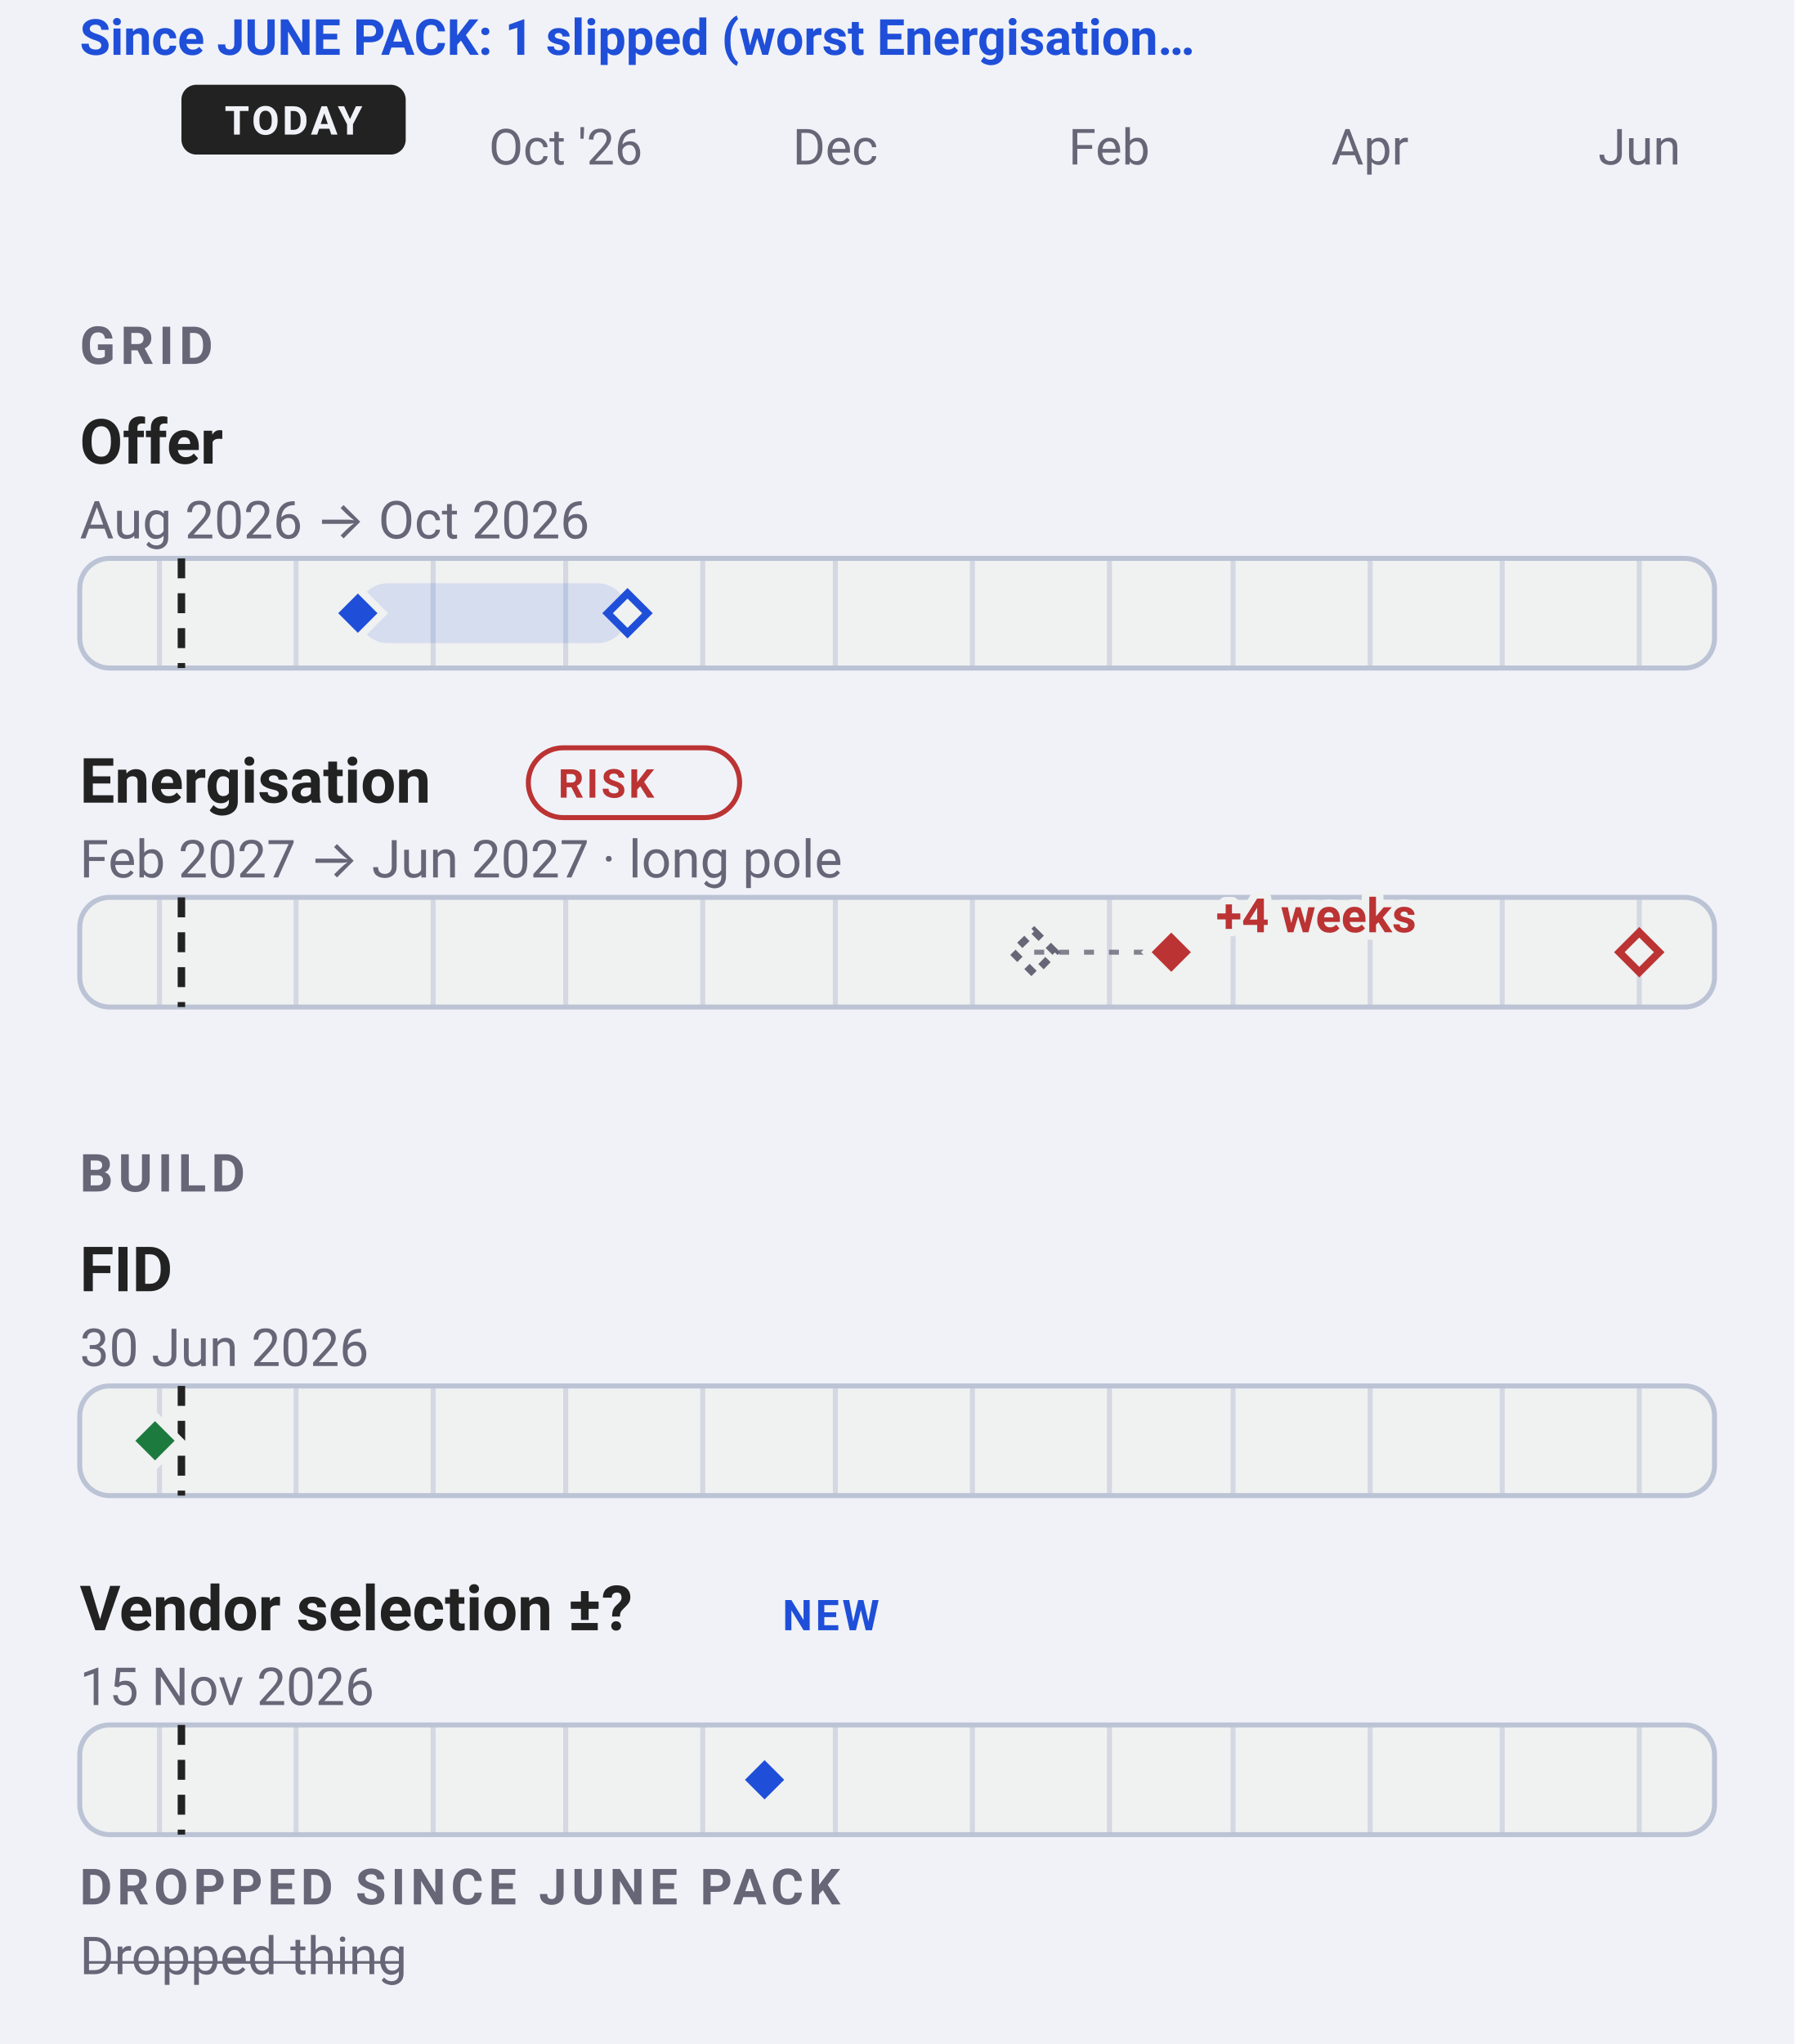
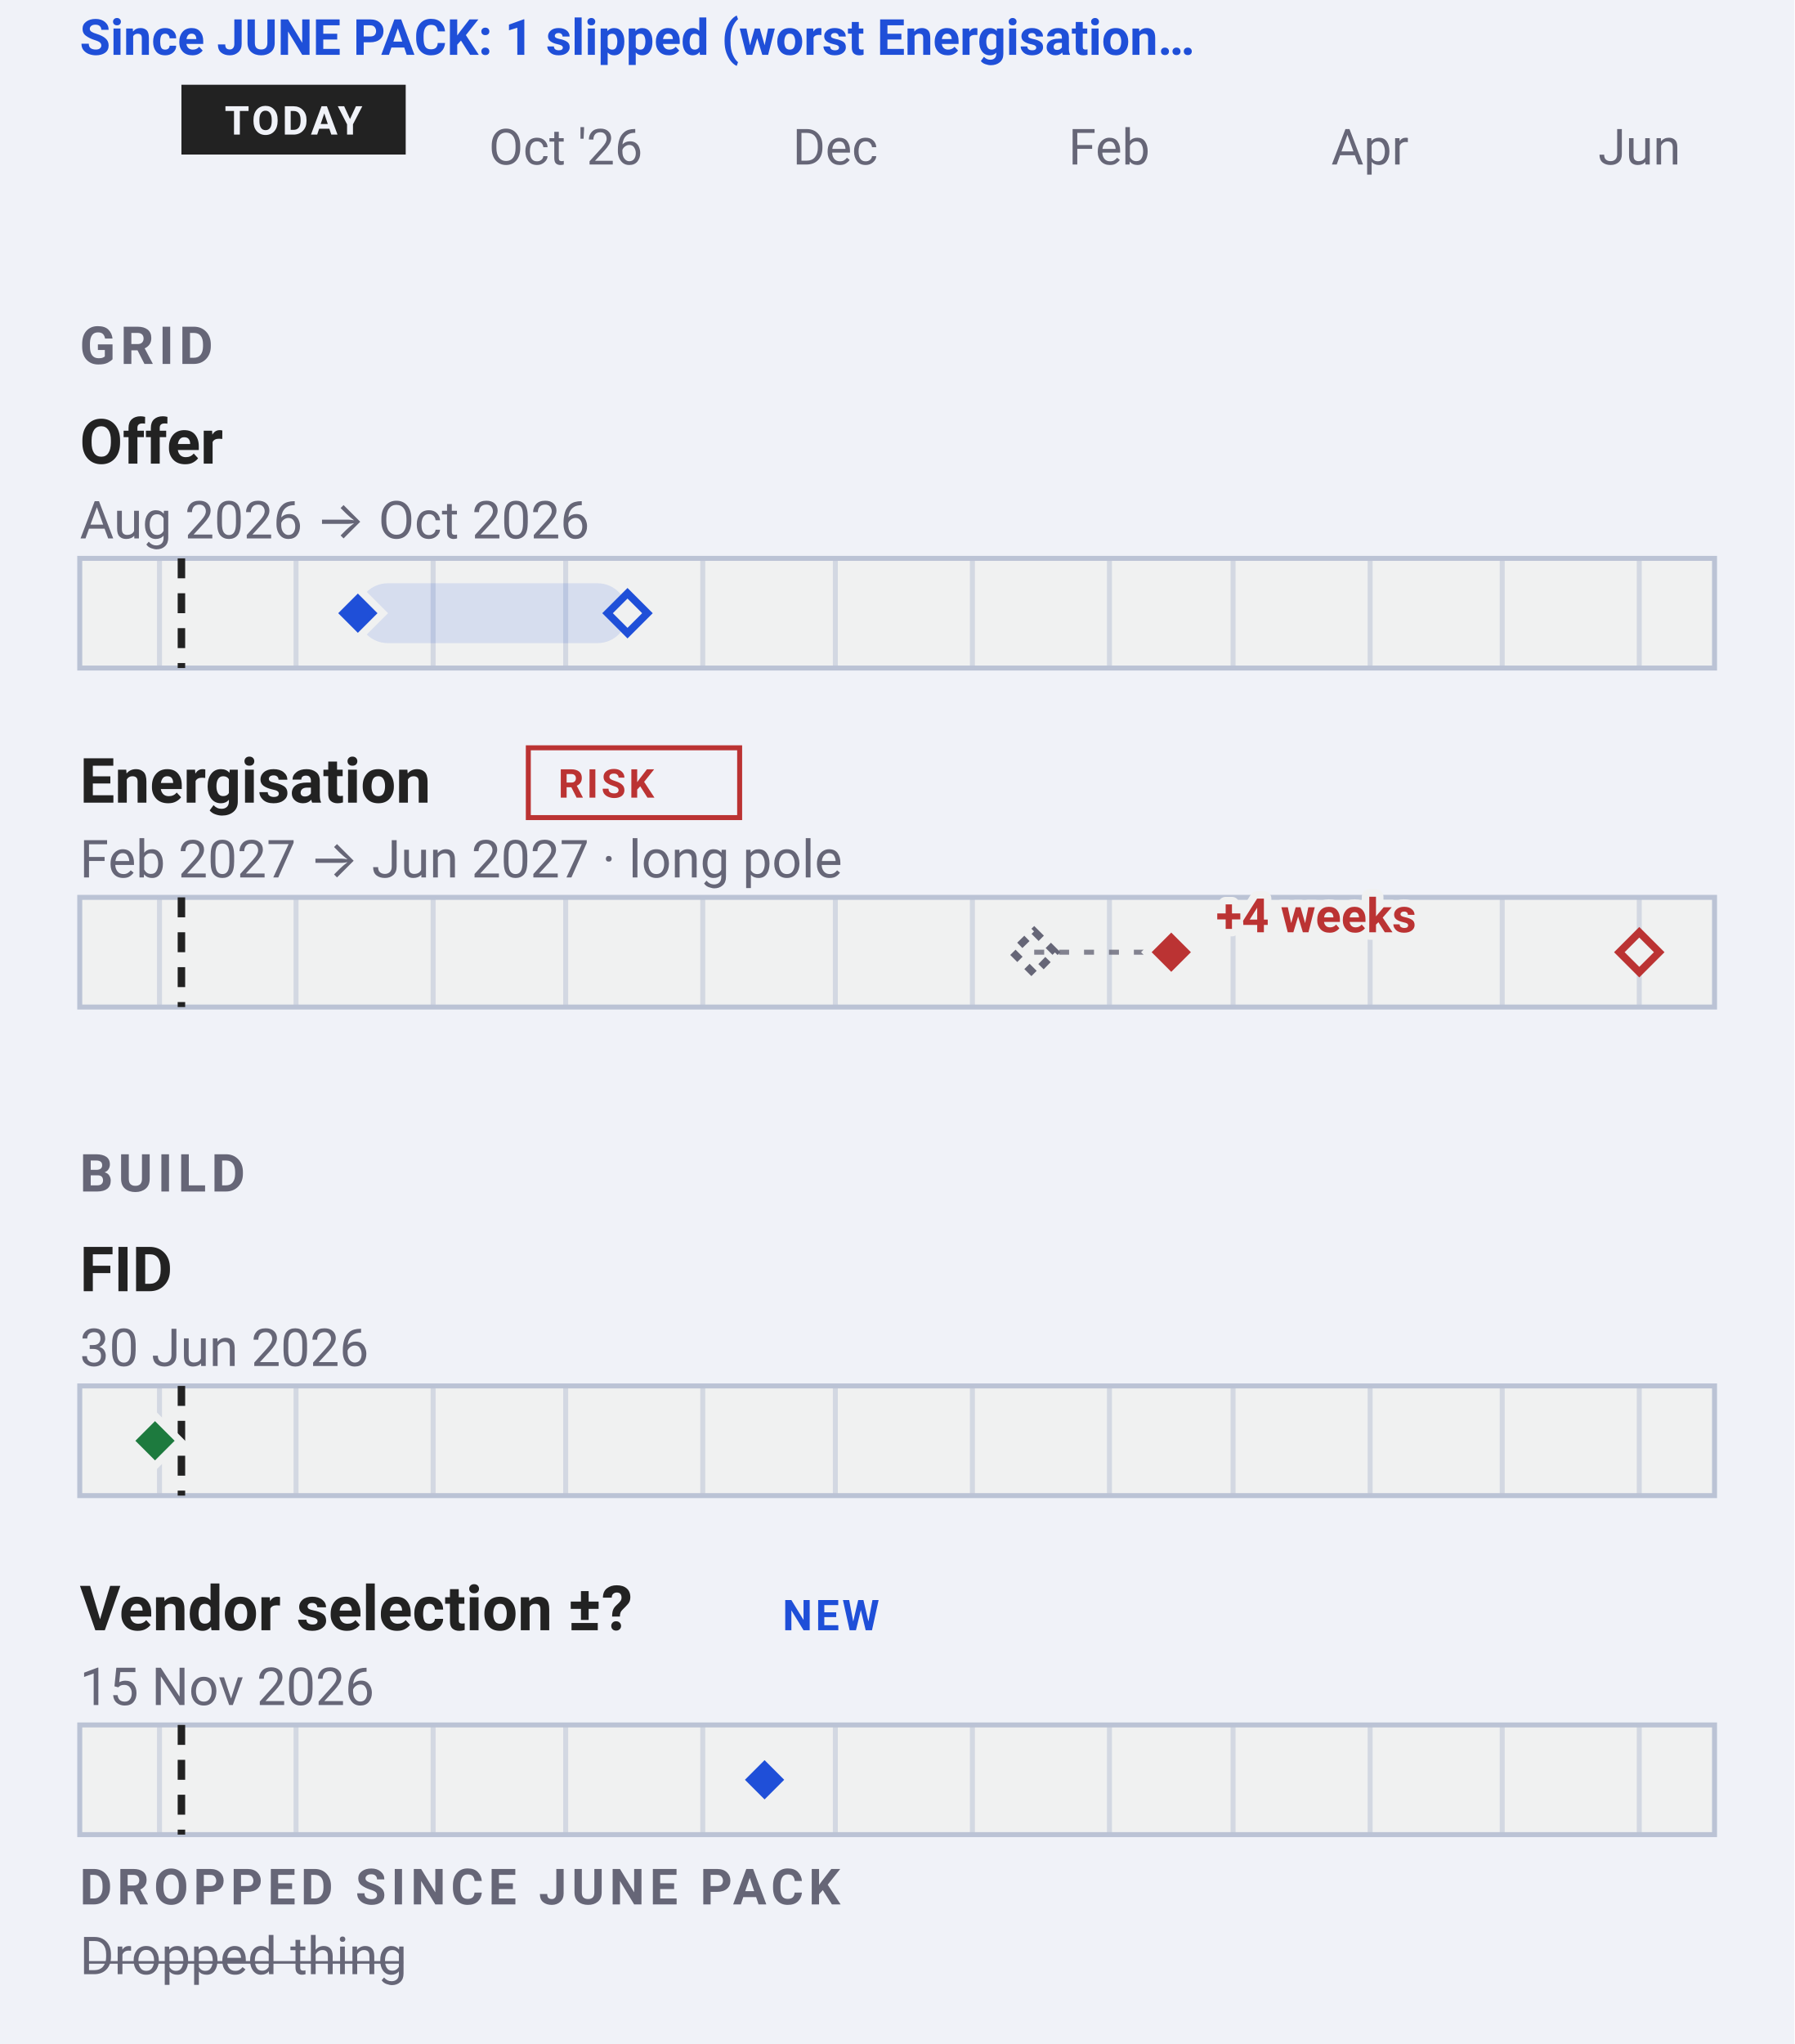
<svg xmlns="http://www.w3.org/2000/svg" data-narrow="" width="360" height="410" viewBox="0 0 360 410" font-family="-apple-system, BlinkMacSystemFont, 'Segoe UI', Roboto, sans-serif">
  <rect width="360" height="410" fill="#f0f2f8" />
  <text x="113.51" y="33" font-size="10" text-anchor="middle" fill="#667">Oct '26</text>
  <text x="167.59" y="33" font-size="10" text-anchor="middle" fill="#667">Dec</text>
  <text x="222.55" y="33" font-size="10" text-anchor="middle" fill="#667">Feb</text>
  <text x="274.85" y="33" font-size="10" text-anchor="middle" fill="#667">Apr</text>
  <text x="328.93" y="33" font-size="10" text-anchor="middle" fill="#667">Jun</text>
-   <rect x="36.4" y="17" width="45.0" height="14" rx="3" fill="#222" />
+   <rect x="36.4" y="17" width="45.0" height="14" rx="0" fill="#222" />
  <text x="58.89" y="27" font-size="8" font-weight="700" letter-spacing="0.6" text-anchor="middle" fill="#f0f2f8">TODAY</text>
  <text x="16" y="11" font-size="10" font-weight="600" fill="#1F4FD8">Since JUNE PACK: 1 slipped (worst Energisation…</text>
  <text x="16" y="73" font-size="10.5" font-weight="600" letter-spacing="1" fill="#667">GRID</text>
  <text x="16" y="93" font-size="12.5" font-weight="600" fill="#222">Offer</text>
  <text x="16" y="108" font-size="10.5" fill="#667">Aug 2026 → Oct 2026</text>
-   <rect x="16" y="112.0" width="328" height="22" rx="6" fill="#f0f1f1" stroke="#bbc3d5" />
+   <rect x="16" y="112.0" width="328" height="22" rx="0" fill="#f0f1f1" stroke="#bbc3d5" />
  <line x1="32.0" y1="112.0" x2="32.0" y2="134.0" stroke="#bbc3d5" stroke-width="1" opacity="0.55" />
  <line x1="59.4" y1="112.0" x2="59.4" y2="134.0" stroke="#bbc3d5" stroke-width="1" opacity="0.55" />
  <line x1="86.9" y1="112.0" x2="86.9" y2="134.0" stroke="#bbc3d5" stroke-width="1" opacity="0.55" />
  <line x1="113.5" y1="112.0" x2="113.5" y2="134.0" stroke="#bbc3d5" stroke-width="1" opacity="0.55" />
  <line x1="141.0" y1="112.0" x2="141.0" y2="134.0" stroke="#bbc3d5" stroke-width="1" opacity="0.55" />
  <line x1="167.6" y1="112.0" x2="167.6" y2="134.0" stroke="#bbc3d5" stroke-width="1" opacity="0.55" />
  <line x1="195.1" y1="112.0" x2="195.1" y2="134.0" stroke="#bbc3d5" stroke-width="1" opacity="0.55" />
  <line x1="222.6" y1="112.0" x2="222.6" y2="134.0" stroke="#bbc3d5" stroke-width="1" opacity="0.55" />
  <line x1="247.4" y1="112.0" x2="247.4" y2="134.0" stroke="#bbc3d5" stroke-width="1" opacity="0.55" />
  <line x1="274.9" y1="112.0" x2="274.9" y2="134.0" stroke="#bbc3d5" stroke-width="1" opacity="0.55" />
  <line x1="301.4" y1="112.0" x2="301.4" y2="134.0" stroke="#bbc3d5" stroke-width="1" opacity="0.55" />
  <line x1="328.9" y1="112.0" x2="328.9" y2="134.0" stroke="#bbc3d5" stroke-width="1" opacity="0.55" />
  <line data-today="" x1="36.4" y1="112.0" x2="36.4" y2="134.0" stroke="#222" stroke-width="1.5" stroke-dasharray="4 3" />
  <rect data-ms="whisker" x="71.8" y="117.0" width="54.1" height="12" rx="6" fill="#1F4FD81F" />
  <path data-ms="p90" d="M125.9 119.0 L129.9 123.0 L125.9 127.0 L121.9 123.0 Z" fill="#f0f1f1" stroke="#1F4FD8" stroke-width="1.5" />
  <path data-ms="p50" data-mskey="grid|offer" data-next="" d="M71.8 118.0 L76.8 123.0 L71.8 128.0 L66.8 123.0 Z" fill="#1F4FD8" stroke="#f0f1f1" stroke-width="1.5" />
  <text x="16" y="161" font-size="12.5" font-weight="600" fill="#222">Energisation</text>
-   <rect x="106.0" y="150.0" width="42.4" height="14.0" rx="7.0" fill="none" stroke="#b33" stroke-width="1" />
+   <rect x="106.0" y="150.0" width="42.4" height="14.0" rx="0" fill="none" stroke="#b33" stroke-width="1" />
  <text x="112" y="160" font-size="8" font-weight="600" letter-spacing="0.6" fill="#b33">RISK</text>
  <text x="16" y="176" font-size="10.5" fill="#667">Feb 2027 → Jun 2027 · long pole</text>
-   <rect x="16" y="180.0" width="328" height="22" rx="6" fill="#f0f1f1" stroke="#bbc3d5" />
+   <rect x="16" y="180.0" width="328" height="22" rx="0" fill="#f0f1f1" stroke="#bbc3d5" />
  <line x1="32.0" y1="180.0" x2="32.0" y2="202.0" stroke="#bbc3d5" stroke-width="1" opacity="0.55" />
  <line x1="59.4" y1="180.0" x2="59.4" y2="202.0" stroke="#bbc3d5" stroke-width="1" opacity="0.55" />
  <line x1="86.9" y1="180.0" x2="86.9" y2="202.0" stroke="#bbc3d5" stroke-width="1" opacity="0.55" />
  <line x1="113.5" y1="180.0" x2="113.5" y2="202.0" stroke="#bbc3d5" stroke-width="1" opacity="0.55" />
  <line x1="141.0" y1="180.0" x2="141.0" y2="202.0" stroke="#bbc3d5" stroke-width="1" opacity="0.55" />
  <line x1="167.6" y1="180.0" x2="167.6" y2="202.0" stroke="#bbc3d5" stroke-width="1" opacity="0.55" />
  <line x1="195.1" y1="180.0" x2="195.1" y2="202.0" stroke="#bbc3d5" stroke-width="1" opacity="0.55" />
  <line x1="222.6" y1="180.0" x2="222.6" y2="202.0" stroke="#bbc3d5" stroke-width="1" opacity="0.55" />
  <line x1="247.4" y1="180.0" x2="247.4" y2="202.0" stroke="#bbc3d5" stroke-width="1" opacity="0.55" />
  <line x1="274.9" y1="180.0" x2="274.9" y2="202.0" stroke="#bbc3d5" stroke-width="1" opacity="0.55" />
  <line x1="301.4" y1="180.0" x2="301.4" y2="202.0" stroke="#bbc3d5" stroke-width="1" opacity="0.55" />
  <line x1="328.9" y1="180.0" x2="328.9" y2="202.0" stroke="#bbc3d5" stroke-width="1" opacity="0.55" />
  <line data-today="" x1="36.4" y1="180.0" x2="36.4" y2="202.0" stroke="#222" stroke-width="1.5" stroke-dasharray="4 3" />
  <line x1="207.5" y1="191.0" x2="235.0" y2="191.0" stroke="#667" stroke-width="1" stroke-dasharray="2 3" opacity="0.8" />
  <path data-ms="ghost" stroke-dasharray="2 2" d="M207.5 186.8 L211.7 191.0 L207.5 195.3 L203.2 191.0 Z" fill="none" stroke="#667" stroke-width="1.5" />
  <rect data-ms="whisker" x="235.0" y="185.0" width="94.0" height="12" rx="6" fill="none" />
  <path data-ms="p90" d="M328.9 187.0 L332.9 191.0 L328.9 195.0 L324.9 191.0 Z" fill="#f0f1f1" stroke="#b33" stroke-width="1.5" />
  <path data-ms="p50" data-mskey="grid|energisation" d="M235.0 186.0 L240.0 191.0 L235.0 196.0 L230.0 191.0 Z" fill="#b33" stroke="#f0f1f1" stroke-width="1.5" />
  <text x="243.96" y="187" font-size="9.5" font-weight="700" stroke="#f0f1f1" stroke-width="3" stroke-linejoin="round" paint-order="stroke" fill="#b33">+4 weeks</text>
  <text x="16" y="239" font-size="10.5" font-weight="600" letter-spacing="1" fill="#667">BUILD</text>
  <text x="16" y="259" font-size="12.5" font-weight="600" fill="#222">FID</text>
  <text x="16" y="274" font-size="10.5" fill="#667">30 Jun 2026</text>
-   <rect x="16" y="278.0" width="328" height="22" rx="6" fill="#f0f1f1" stroke="#bbc3d5" />
+   <rect x="16" y="278.0" width="328" height="22" rx="0" fill="#f0f1f1" stroke="#bbc3d5" />
  <line x1="32.0" y1="278.0" x2="32.0" y2="300.0" stroke="#bbc3d5" stroke-width="1" opacity="0.55" />
  <line x1="59.4" y1="278.0" x2="59.4" y2="300.0" stroke="#bbc3d5" stroke-width="1" opacity="0.55" />
  <line x1="86.9" y1="278.0" x2="86.9" y2="300.0" stroke="#bbc3d5" stroke-width="1" opacity="0.55" />
  <line x1="113.5" y1="278.0" x2="113.5" y2="300.0" stroke="#bbc3d5" stroke-width="1" opacity="0.55" />
  <line x1="141.0" y1="278.0" x2="141.0" y2="300.0" stroke="#bbc3d5" stroke-width="1" opacity="0.55" />
  <line x1="167.6" y1="278.0" x2="167.6" y2="300.0" stroke="#bbc3d5" stroke-width="1" opacity="0.55" />
  <line x1="195.1" y1="278.0" x2="195.1" y2="300.0" stroke="#bbc3d5" stroke-width="1" opacity="0.55" />
  <line x1="222.6" y1="278.0" x2="222.6" y2="300.0" stroke="#bbc3d5" stroke-width="1" opacity="0.55" />
  <line x1="247.4" y1="278.0" x2="247.4" y2="300.0" stroke="#bbc3d5" stroke-width="1" opacity="0.55" />
  <line x1="274.9" y1="278.0" x2="274.9" y2="300.0" stroke="#bbc3d5" stroke-width="1" opacity="0.55" />
  <line x1="301.4" y1="278.0" x2="301.4" y2="300.0" stroke="#bbc3d5" stroke-width="1" opacity="0.55" />
  <line x1="328.9" y1="278.0" x2="328.9" y2="300.0" stroke="#bbc3d5" stroke-width="1" opacity="0.55" />
  <line data-today="" x1="36.4" y1="278.0" x2="36.4" y2="300.0" stroke="#222" stroke-width="1.5" stroke-dasharray="4 3" />
  <path data-ms="p50" data-mskey="build|fid" d="M31.1 284.0 L36.1 289.0 L31.1 294.0 L26.1 289.0 Z" fill="#1D7A3E" stroke="#f0f1f1" stroke-width="1.5" />
  <text x="16" y="327" font-size="12.5" font-weight="600" fill="#222">Vendor selection ±?</text>
  <text x="157" y="327" font-size="8.5" font-weight="600" letter-spacing="0.6" fill="#1F4FD8">NEW</text>
  <text x="16" y="342" font-size="10.5" fill="#667">15 Nov 2026</text>
-   <rect x="16" y="346.0" width="328" height="22" rx="6" fill="#f0f1f1" stroke="#bbc3d5" />
+   <rect x="16" y="346.0" width="328" height="22" rx="0" fill="#f0f1f1" stroke="#bbc3d5" />
  <line x1="32.0" y1="346.0" x2="32.0" y2="368.0" stroke="#bbc3d5" stroke-width="1" opacity="0.55" />
  <line x1="59.4" y1="346.0" x2="59.4" y2="368.0" stroke="#bbc3d5" stroke-width="1" opacity="0.55" />
  <line x1="86.9" y1="346.0" x2="86.9" y2="368.0" stroke="#bbc3d5" stroke-width="1" opacity="0.55" />
  <line x1="113.5" y1="346.0" x2="113.5" y2="368.0" stroke="#bbc3d5" stroke-width="1" opacity="0.55" />
  <line x1="141.0" y1="346.0" x2="141.0" y2="368.0" stroke="#bbc3d5" stroke-width="1" opacity="0.55" />
  <line x1="167.6" y1="346.0" x2="167.6" y2="368.0" stroke="#bbc3d5" stroke-width="1" opacity="0.55" />
  <line x1="195.1" y1="346.0" x2="195.1" y2="368.0" stroke="#bbc3d5" stroke-width="1" opacity="0.55" />
  <line x1="222.6" y1="346.0" x2="222.6" y2="368.0" stroke="#bbc3d5" stroke-width="1" opacity="0.55" />
  <line x1="247.4" y1="346.0" x2="247.4" y2="368.0" stroke="#bbc3d5" stroke-width="1" opacity="0.55" />
  <line x1="274.9" y1="346.0" x2="274.9" y2="368.0" stroke="#bbc3d5" stroke-width="1" opacity="0.55" />
  <line x1="301.4" y1="346.0" x2="301.4" y2="368.0" stroke="#bbc3d5" stroke-width="1" opacity="0.55" />
  <line x1="328.9" y1="346.0" x2="328.9" y2="368.0" stroke="#bbc3d5" stroke-width="1" opacity="0.55" />
  <line data-today="" x1="36.4" y1="346.0" x2="36.4" y2="368.0" stroke="#222" stroke-width="1.5" stroke-dasharray="4 3" />
  <path data-ms="p50" data-mskey="build|vendor selection" d="M153.4 352.0 L158.4 357.0 L153.4 362.0 L148.4 357.0 Z" fill="#1F4FD8" stroke="#f0f1f1" stroke-width="1.5" />
  <text x="16" y="382" font-size="10" font-weight="600" letter-spacing="1" fill="#667">DROPPED SINCE JUNE PACK</text>
  <text x="16" y="396" font-size="10.5" text-decoration="line-through" fill="#667">Dropped thing</text>
</svg>
